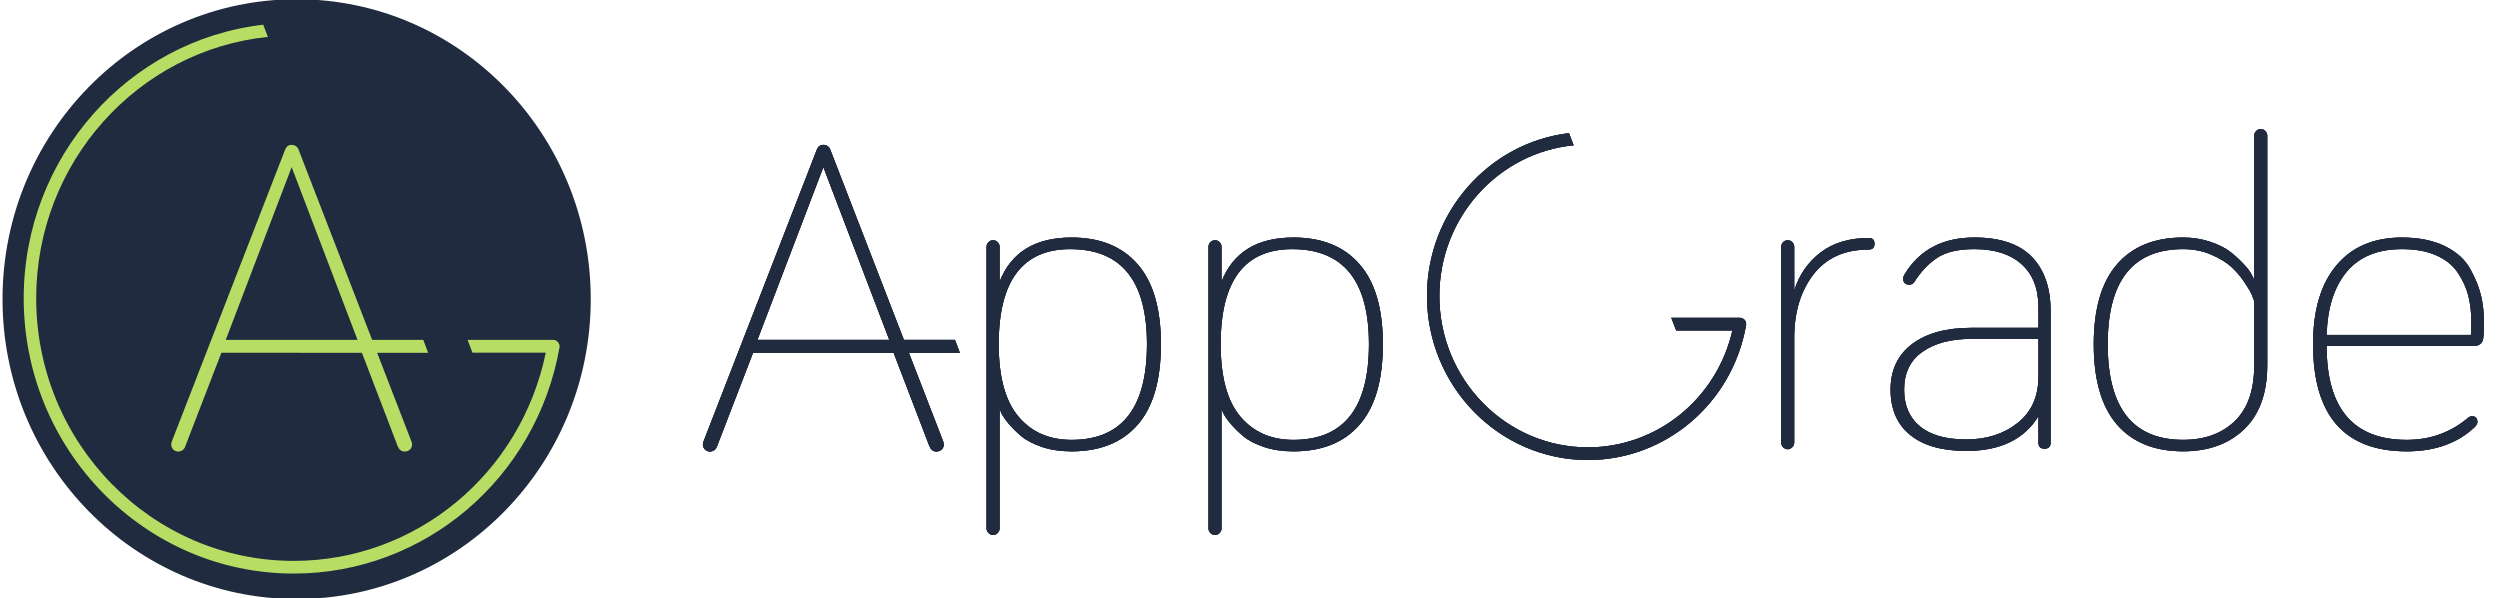
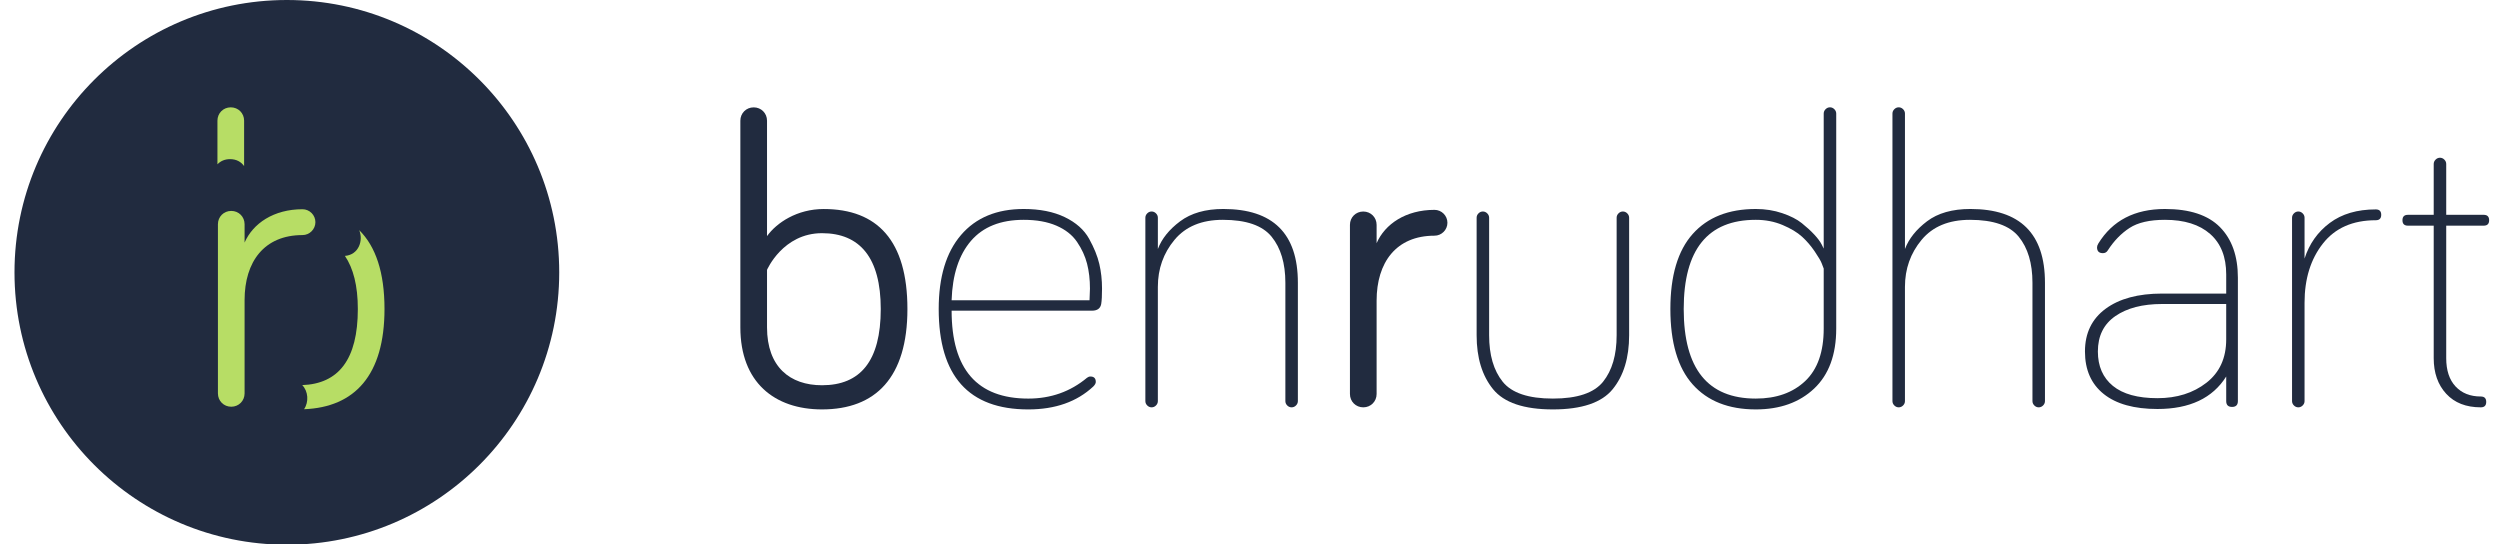
- <svg xmlns="http://www.w3.org/2000/svg" version="1.1" id="Layer_1" x="0px" y="0px" width="300px" height="71.7px" viewBox="350 83.65 300 71.7" enable-background="new 350 83.65 300 71.7" xml:space="preserve">
-   <path fill="#212B3F" d="M350.303,119.55c0-19.878,15.804-35.993,35.297-35.993c19.486,0,35.29,16.115,35.29,35.993  c0,19.873-15.803,35.986-35.29,35.986C366.107,155.536,350.303,139.423,350.303,119.55z" />
-   <path fill="#B7DD65" d="M395.256,125.984h6.122l-0.586-1.55h-6.135l-8.823-22.813c-0.099-0.318-0.421-0.587-0.833-0.587  c-0.42,0-0.684,0.269-0.791,0.587l-13.561,34.926c-0.058,0.113-0.108,0.318-0.108,0.437c0,0.469,0.371,0.85,0.841,0.85  c0.421,0,0.734-0.264,0.833-0.582l4.35-11.273h9.353c0.02,0.002,0.04,0.008,0.058,0.008h7.455l4.289,11.2  c0.158,0.384,0.421,0.648,0.841,0.648c0.526,0,0.89-0.38,0.89-0.85c0-0.118-0.05-0.323-0.108-0.437L395.256,125.984z M385,103.703  l7.902,20.728h-15.811L385,103.703z" />
-   <path fill="#212B3F" d="M459.065,125.984h6.115l-0.587-1.55h-6.126l-8.828-22.813c-0.102-0.318-0.415-0.587-0.834-0.587  c-0.422,0-0.685,0.269-0.791,0.587l-13.561,34.926c-0.05,0.113-0.108,0.318-0.108,0.437c0,0.469,0.37,0.85,0.841,0.85  c0.421,0,0.733-0.264,0.84-0.582l4.343-11.273h9.354c0.02,0.002,0.039,0.008,0.058,0.008h7.454l4.291,11.2  c0.163,0.384,0.419,0.648,0.84,0.648c0.526,0,0.89-0.38,0.89-0.85c0-0.118-0.049-0.323-0.101-0.437L459.065,125.984z   M448.804,103.703l7.908,20.728h-15.818L448.804,103.703z" />
-   <path fill="#212B3F" d="M459.065,125.984h6.115l-0.587-1.55h-6.126l-8.828-22.813c-0.102-0.318-0.415-0.587-0.834-0.587  c-0.422,0-0.685,0.269-0.791,0.587l-13.561,34.926c-0.05,0.113-0.108,0.318-0.108,0.437c0,0.469,0.37,0.85,0.841,0.85  c0.421,0,0.733-0.264,0.84-0.582l4.343-11.273h9.354c0.02,0.002,0.039,0.008,0.058,0.008h7.454l4.291,11.2  c0.163,0.384,0.419,0.648,0.84,0.648c0.526,0,0.89-0.38,0.89-0.85c0-0.118-0.049-0.323-0.101-0.437L459.065,125.984z   M448.804,103.703l7.908,20.728h-15.818L448.804,103.703z" />
-   <path fill="#212B3F" d="M459.065,125.984h6.115l-0.587-1.55h-6.126l-8.828-22.813c-0.102-0.318-0.415-0.587-0.834-0.587  c-0.422,0-0.685,0.269-0.791,0.587l-13.561,34.926c-0.05,0.113-0.108,0.318-0.108,0.437c0,0.469,0.37,0.85,0.841,0.85  c0.421,0,0.733-0.264,0.84-0.582l4.343-11.273h9.354c0.02,0.002,0.039,0.008,0.058,0.008h7.454l4.291,11.2  c0.163,0.384,0.419,0.648,0.84,0.648c0.526,0,0.89-0.38,0.89-0.85c0-0.118-0.049-0.323-0.101-0.437L459.065,125.984z   M448.804,103.703l7.908,20.728h-15.818L448.804,103.703z" />
-   <path fill="#B7DD65" d="M416.97,124.726c-0.137-0.179-0.35-0.295-0.566-0.295h-10.297l0.586,1.541h8.8  c-2.992,14.529-15.572,24.984-30.246,24.984c-17.042,0-30.904-14.137-30.904-31.514c0-16.313,12.215-29.772,27.807-31.365  l-0.566-1.46c-16.146,1.859-28.739,15.873-28.739,32.827c0,18.222,14.538,33.033,32.403,33.033c15.695,0,29.11-11.411,31.892-27.13  C417.174,125.12,417.112,124.892,416.97,124.726z" />
-   <path fill="#212B3F" d="M559.372,122.062c-0.149-0.179-0.36-0.274-0.573-0.274h-8.243l0.586,1.521h6.745  c-1.872,8.175-9.024,14.023-17.346,14.023c-9.829,0-17.814-8.144-17.814-18.167c0-9.431,7.084-17.203,16.113-18.079l-0.565-1.459  c-9.586,1.142-17.039,9.47-17.039,19.539c0,10.848,8.653,19.687,19.306,19.687c9.338,0,17.34-6.803,18.985-16.168  C559.563,122.458,559.509,122.228,559.372,122.062z" />
-   <path fill="#212B3F" d="M559.372,122.062c-0.149-0.179-0.36-0.274-0.573-0.274h-8.243l0.586,1.521h6.745  c-1.872,8.175-9.024,14.023-17.346,14.023c-9.829,0-17.814-8.144-17.814-18.167c0-9.431,7.084-17.203,16.113-18.079l-0.565-1.459  c-9.586,1.142-17.039,9.47-17.039,19.539c0,10.848,8.653,19.687,19.306,19.687c9.338,0,17.34-6.803,18.985-16.168  C559.563,122.458,559.509,122.228,559.372,122.062z" />
-   <path fill="#212B3F" d="M559.372,122.062c-0.149-0.179-0.36-0.274-0.573-0.274h-8.243l0.586,1.521h6.745  c-1.872,8.175-9.024,14.023-17.346,14.023c-9.829,0-17.814-8.144-17.814-18.167c0-9.431,7.084-17.203,16.113-18.079l-0.565-1.459  c-9.586,1.142-17.039,9.47-17.039,19.539c0,10.848,8.653,19.687,19.306,19.687c9.338,0,17.34-6.803,18.985-16.168  C559.563,122.458,559.509,122.228,559.372,122.062z" />
-   <path fill="#212B3F" d="M468.622,112.715c0.156-0.162,0.336-0.238,0.55-0.238c0.207,0,0.388,0.076,0.545,0.238  c0.157,0.157,0.238,0.343,0.238,0.561v4.163c1.391-3.524,4.271-5.286,8.633-5.286c3.416,0,6.059,1.064,7.927,3.206  c1.866,2.132,2.797,5.33,2.797,9.595c0,4.313-0.931,7.535-2.797,9.668c-1.869,2.133-4.511,3.191-7.927,3.191  c-1.292,0-2.469-0.168-3.531-0.521c-1.07-0.368-1.893-0.787-2.485-1.292c-0.592-0.488-1.102-0.992-1.522-1.495  c-0.412-0.486-0.708-0.922-0.888-1.273l-0.207-0.539v14.351c0,0.221-0.081,0.412-0.238,0.562c-0.157,0.17-0.337,0.245-0.545,0.245  c-0.213,0-0.395-0.075-0.55-0.245c-0.157-0.149-0.239-0.341-0.239-0.562v-33.766C468.383,113.059,468.464,112.872,468.622,112.715z   M469.847,124.951c0,3.929,0.789,6.808,2.354,8.673c1.572,1.878,3.696,2.81,6.387,2.81c6.033,0,9.046-3.826,9.046-11.481  c0-7.605-3.063-11.408-9.204-11.408C472.711,113.544,469.847,117.346,469.847,124.951z" />
-   <path fill="#212B3F" d="M468.622,112.715c0.156-0.162,0.336-0.238,0.55-0.238c0.207,0,0.388,0.076,0.545,0.238  c0.157,0.157,0.238,0.343,0.238,0.561v4.163c1.391-3.524,4.271-5.286,8.633-5.286c3.416,0,6.059,1.064,7.927,3.206  c1.866,2.132,2.797,5.33,2.797,9.595c0,4.313-0.931,7.535-2.797,9.668c-1.869,2.133-4.511,3.191-7.927,3.191  c-1.292,0-2.469-0.168-3.531-0.521c-1.07-0.368-1.893-0.787-2.485-1.292c-0.592-0.488-1.102-0.992-1.522-1.495  c-0.412-0.486-0.708-0.922-0.888-1.273l-0.207-0.539v14.351c0,0.221-0.081,0.412-0.238,0.562c-0.157,0.17-0.337,0.245-0.545,0.245  c-0.213,0-0.395-0.075-0.55-0.245c-0.157-0.149-0.239-0.341-0.239-0.562v-33.766C468.383,113.059,468.464,112.872,468.622,112.715z   M469.847,124.951c0,3.929,0.789,6.808,2.354,8.673c1.572,1.878,3.696,2.81,6.387,2.81c6.033,0,9.046-3.826,9.046-11.481  c0-7.605-3.063-11.408-9.204-11.408C472.711,113.544,469.847,117.346,469.847,124.951z" />
-   <path fill="#212B3F" d="M468.622,112.715c0.156-0.162,0.336-0.238,0.55-0.238c0.207,0,0.388,0.076,0.545,0.238  c0.157,0.157,0.238,0.343,0.238,0.561v4.163c1.391-3.524,4.271-5.286,8.633-5.286c3.416,0,6.059,1.064,7.927,3.206  c1.866,2.132,2.797,5.33,2.797,9.595c0,4.313-0.931,7.535-2.797,9.668c-1.869,2.133-4.511,3.191-7.927,3.191  c-1.292,0-2.469-0.168-3.531-0.521c-1.07-0.368-1.893-0.787-2.485-1.292c-0.592-0.488-1.102-0.992-1.522-1.495  c-0.412-0.486-0.708-0.922-0.888-1.273l-0.207-0.539v14.351c0,0.221-0.081,0.412-0.238,0.562c-0.157,0.17-0.337,0.245-0.545,0.245  c-0.213,0-0.395-0.075-0.55-0.245c-0.157-0.149-0.239-0.341-0.239-0.562v-33.766C468.383,113.059,468.464,112.872,468.622,112.715z   M469.847,124.951c0,3.929,0.789,6.808,2.354,8.673c1.572,1.878,3.696,2.81,6.387,2.81c6.033,0,9.046-3.826,9.046-11.481  c0-7.605-3.063-11.408-9.204-11.408C472.711,113.544,469.847,117.346,469.847,124.951z" />
-   <path fill="#212B3F" d="M495.248,112.715c0.156-0.162,0.345-0.238,0.551-0.238c0.214,0,0.396,0.076,0.551,0.238  c0.157,0.157,0.232,0.343,0.232,0.561v4.163c1.397-3.524,4.271-5.286,8.633-5.286c3.424,0,6.065,1.064,7.927,3.206  c1.873,2.132,2.804,5.33,2.804,9.595c0,4.313-0.931,7.535-2.804,9.668c-1.861,2.133-4.503,3.191-7.927,3.191  c-1.283,0-2.462-0.168-3.529-0.521c-1.071-0.368-1.888-0.787-2.479-1.292c-0.601-0.488-1.103-0.992-1.522-1.495  c-0.42-0.486-0.716-0.922-0.89-1.273l-0.212-0.539v14.351c0,0.221-0.076,0.412-0.232,0.562c-0.156,0.17-0.337,0.245-0.551,0.245  c-0.206,0-0.394-0.075-0.551-0.245c-0.156-0.149-0.231-0.341-0.231-0.562v-33.766C495.018,113.059,495.092,112.872,495.248,112.715z   M496.482,124.951c0,3.929,0.782,6.808,2.347,8.673c1.58,1.878,3.702,2.81,6.386,2.81c6.042,0,9.056-3.826,9.056-11.481  c0-7.605-3.064-11.408-9.205-11.408C499.337,113.544,496.482,117.346,496.482,124.951z" />
-   <path fill="#212B3F" d="M495.248,112.715c0.156-0.162,0.345-0.238,0.551-0.238c0.214,0,0.396,0.076,0.551,0.238  c0.157,0.157,0.232,0.343,0.232,0.561v4.163c1.397-3.524,4.271-5.286,8.633-5.286c3.424,0,6.065,1.064,7.927,3.206  c1.873,2.132,2.804,5.33,2.804,9.595c0,4.313-0.931,7.535-2.804,9.668c-1.861,2.133-4.503,3.191-7.927,3.191  c-1.283,0-2.462-0.168-3.529-0.521c-1.071-0.368-1.888-0.787-2.479-1.292c-0.601-0.488-1.103-0.992-1.522-1.495  c-0.42-0.486-0.716-0.922-0.89-1.273l-0.212-0.539v14.351c0,0.221-0.076,0.412-0.232,0.562c-0.156,0.17-0.337,0.245-0.551,0.245  c-0.206,0-0.394-0.075-0.551-0.245c-0.156-0.149-0.231-0.341-0.231-0.562v-33.766C495.018,113.059,495.092,112.872,495.248,112.715z   M496.482,124.951c0,3.929,0.782,6.808,2.347,8.673c1.58,1.878,3.702,2.81,6.386,2.81c6.042,0,9.056-3.826,9.056-11.481  c0-7.605-3.064-11.408-9.205-11.408C499.337,113.544,496.482,117.346,496.482,124.951z" />
-   <path fill="#212B3F" d="M495.248,112.715c0.156-0.162,0.345-0.238,0.551-0.238c0.214,0,0.396,0.076,0.551,0.238  c0.157,0.157,0.232,0.343,0.232,0.561v4.163c1.397-3.524,4.271-5.286,8.633-5.286c3.424,0,6.065,1.064,7.927,3.206  c1.873,2.132,2.804,5.33,2.804,9.595c0,4.313-0.931,7.535-2.804,9.668c-1.861,2.133-4.503,3.191-7.927,3.191  c-1.283,0-2.462-0.168-3.529-0.521c-1.071-0.368-1.888-0.787-2.479-1.292c-0.601-0.488-1.103-0.992-1.522-1.495  c-0.42-0.486-0.716-0.922-0.89-1.273l-0.212-0.539v14.351c0,0.221-0.076,0.412-0.232,0.562c-0.156,0.17-0.337,0.245-0.551,0.245  c-0.206,0-0.394-0.075-0.551-0.245c-0.156-0.149-0.231-0.341-0.231-0.562v-33.766C495.018,113.059,495.092,112.872,495.248,112.715z   M496.482,124.951c0,3.929,0.782,6.808,2.347,8.673c1.58,1.878,3.702,2.81,6.386,2.81c6.042,0,9.056-3.826,9.056-11.481  c0-7.605-3.064-11.408-9.205-11.408C499.337,113.544,496.482,117.346,496.482,124.951z" />
-   <path fill="#212B3F" d="M563.97,112.715c0.163-0.162,0.353-0.238,0.552-0.238c0.213,0,0.401,0.076,0.551,0.238  c0.164,0.157,0.237,0.343,0.237,0.561v5.229c0.594-1.887,1.653-3.408,3.169-4.565c1.515-1.15,3.432-1.73,5.771-1.73  c0.46,0,0.688,0.228,0.688,0.688c0,0.463-0.229,0.697-0.688,0.697c-2.882,0-5.105,0.998-6.636,2.987  c-1.532,1.99-2.305,4.525-2.305,7.58v12.59c0,0.218-0.073,0.396-0.237,0.562c-0.149,0.151-0.338,0.244-0.551,0.244  c-0.199,0-0.389-0.093-0.552-0.244c-0.148-0.167-0.225-0.345-0.225-0.562v-23.475C563.745,113.059,563.821,112.872,563.97,112.715z" />
-   <path fill="#212B3F" d="M563.97,112.715c0.163-0.162,0.353-0.238,0.552-0.238c0.213,0,0.401,0.076,0.551,0.238  c0.164,0.157,0.237,0.343,0.237,0.561v5.229c0.594-1.887,1.653-3.408,3.169-4.565c1.515-1.15,3.432-1.73,5.771-1.73  c0.46,0,0.688,0.228,0.688,0.688c0,0.463-0.229,0.697-0.688,0.697c-2.882,0-5.105,0.998-6.636,2.987  c-1.532,1.99-2.305,4.525-2.305,7.58v12.59c0,0.218-0.073,0.396-0.237,0.562c-0.149,0.151-0.338,0.244-0.551,0.244  c-0.199,0-0.389-0.093-0.552-0.244c-0.148-0.167-0.225-0.345-0.225-0.562v-23.475C563.745,113.059,563.821,112.872,563.97,112.715z" />
-   <path fill="#212B3F" d="M563.97,112.715c0.163-0.162,0.353-0.238,0.552-0.238c0.213,0,0.401,0.076,0.551,0.238  c0.164,0.157,0.237,0.343,0.237,0.561v5.229c0.594-1.887,1.653-3.408,3.169-4.565c1.515-1.15,3.432-1.73,5.771-1.73  c0.46,0,0.688,0.228,0.688,0.688c0,0.463-0.229,0.697-0.688,0.697c-2.882,0-5.105,0.998-6.636,2.987  c-1.532,1.99-2.305,4.525-2.305,7.58v12.59c0,0.218-0.073,0.396-0.237,0.562c-0.149,0.151-0.338,0.244-0.551,0.244  c-0.199,0-0.389-0.093-0.552-0.244c-0.148-0.167-0.225-0.345-0.225-0.562v-23.475C563.745,113.059,563.821,112.872,563.97,112.715z" />
-   <path fill="#212B3F" d="M586.923,113.544c-1.925,0-3.407,0.344-4.46,1.041c-1.036,0.69-1.943,1.646-2.717,2.853  c-0.132,0.244-0.346,0.37-0.624,0.37c-0.493,0-0.74-0.244-0.74-0.746c0-0.14,0.064-0.302,0.164-0.48  c1.777-2.953,4.573-4.43,8.377-4.43c3.097,0,5.4,0.778,6.899,2.324c1.497,1.545,2.253,3.709,2.253,6.481v15.796  c0,0.501-0.245,0.738-0.737,0.738c-0.481,0-0.726-0.237-0.726-0.738v-3.155c-1.714,2.785-4.593,4.163-8.643,4.163  c-2.93,0-5.169-0.638-6.748-1.913c-1.565-1.277-2.354-3.092-2.354-5.44c0-2.352,0.865-4.172,2.592-5.481  c1.729-1.291,4.089-1.938,7.086-1.938h8.066v-2.453c0-2.248-0.67-3.97-2.018-5.178C591.247,114.149,589.36,113.544,586.923,113.544z   M585.969,136.383c2.452,0,4.501-0.669,6.15-1.98c1.66-1.309,2.492-3.173,2.492-5.549v-4.54h-8.066c-2.437,0-4.395,0.521-5.859,1.56  c-1.465,1.027-2.189,2.538-2.189,4.534c0,1.881,0.626,3.347,1.877,4.391C581.64,135.854,583.5,136.383,585.969,136.383z" />
-   <path fill="#212B3F" d="M586.923,113.544c-1.925,0-3.407,0.344-4.46,1.041c-1.036,0.69-1.943,1.646-2.717,2.853  c-0.132,0.244-0.346,0.37-0.624,0.37c-0.493,0-0.74-0.244-0.74-0.746c0-0.14,0.064-0.302,0.164-0.48  c1.777-2.953,4.573-4.43,8.377-4.43c3.097,0,5.4,0.778,6.899,2.324c1.497,1.545,2.253,3.709,2.253,6.481v15.796  c0,0.501-0.245,0.738-0.737,0.738c-0.481,0-0.726-0.237-0.726-0.738v-3.155c-1.714,2.785-4.593,4.163-8.643,4.163  c-2.93,0-5.169-0.638-6.748-1.913c-1.565-1.277-2.354-3.092-2.354-5.44c0-2.352,0.865-4.172,2.592-5.481  c1.729-1.291,4.089-1.938,7.086-1.938h8.066v-2.453c0-2.248-0.67-3.97-2.018-5.178C591.247,114.149,589.36,113.544,586.923,113.544z   M585.969,136.383c2.452,0,4.501-0.669,6.15-1.98c1.66-1.309,2.492-3.173,2.492-5.549v-4.54h-8.066c-2.437,0-4.395,0.521-5.859,1.56  c-1.465,1.027-2.189,2.538-2.189,4.534c0,1.881,0.626,3.347,1.877,4.391C581.64,135.854,583.5,136.383,585.969,136.383z" />
-   <path fill="#212B3F" d="M586.923,113.544c-1.925,0-3.407,0.344-4.46,1.041c-1.036,0.69-1.943,1.646-2.717,2.853  c-0.132,0.244-0.346,0.37-0.624,0.37c-0.493,0-0.74-0.244-0.74-0.746c0-0.14,0.064-0.302,0.164-0.48  c1.777-2.953,4.573-4.43,8.377-4.43c3.097,0,5.4,0.778,6.899,2.324c1.497,1.545,2.253,3.709,2.253,6.481v15.796  c0,0.501-0.245,0.738-0.737,0.738c-0.481,0-0.726-0.237-0.726-0.738v-3.155c-1.714,2.785-4.593,4.163-8.643,4.163  c-2.93,0-5.169-0.638-6.748-1.913c-1.565-1.277-2.354-3.092-2.354-5.44c0-2.352,0.865-4.172,2.592-5.481  c1.729-1.291,4.089-1.938,7.086-1.938h8.066v-2.453c0-2.248-0.67-3.97-2.018-5.178C591.247,114.149,589.36,113.544,586.923,113.544z   M585.969,136.383c2.452,0,4.501-0.669,6.15-1.98c1.66-1.309,2.492-3.173,2.492-5.549v-4.54h-8.066c-2.437,0-4.395,0.521-5.859,1.56  c-1.465,1.027-2.189,2.538-2.189,4.534c0,1.881,0.626,3.347,1.877,4.391C581.64,135.854,583.5,136.383,585.969,136.383z" />
-   <path fill="#212B3F" d="M611.98,112.152c1.186,0,2.296,0.184,3.316,0.537c1.036,0.354,1.859,0.781,2.468,1.28  s1.136,0.986,1.565,1.465c0.441,0.478,0.747,0.898,0.914,1.256l0.262,0.53V99.939c0-0.219,0.076-0.403,0.238-0.564  c0.149-0.158,0.337-0.242,0.551-0.242c0.201,0,0.389,0.083,0.552,0.242c0.15,0.161,0.226,0.345,0.226,0.564v27.528  c0,3.344-0.923,5.91-2.768,7.689c-1.844,1.764-4.294,2.652-7.324,2.652c-3.425,0-6.066-1.059-7.927-3.19  c-1.859-2.135-2.806-5.355-2.806-9.668c0-4.265,0.946-7.463,2.806-9.596C605.914,113.217,608.555,112.152,611.98,112.152z   M620.506,119.78c-0.066-0.176-0.148-0.401-0.262-0.689c-0.1-0.285-0.388-0.788-0.865-1.494c-0.46-0.711-0.995-1.342-1.59-1.895  c-0.593-0.554-1.407-1.049-2.44-1.496c-1.023-0.443-2.15-0.663-3.368-0.663c-6.043,0-9.054,3.802-9.054,11.407  c0,7.655,3.011,11.481,9.054,11.481c2.581,0,4.647-0.755,6.197-2.249c1.548-1.493,2.328-3.728,2.328-6.717V119.78z" />
-   <path fill="#212B3F" d="M611.98,112.152c1.186,0,2.296,0.184,3.316,0.537c1.036,0.354,1.859,0.781,2.468,1.28  s1.136,0.986,1.565,1.465c0.441,0.478,0.747,0.898,0.914,1.256l0.262,0.53V99.939c0-0.219,0.076-0.403,0.238-0.564  c0.149-0.158,0.337-0.242,0.551-0.242c0.201,0,0.389,0.083,0.552,0.242c0.15,0.161,0.226,0.345,0.226,0.564v27.528  c0,3.344-0.923,5.91-2.768,7.689c-1.844,1.764-4.294,2.652-7.324,2.652c-3.425,0-6.066-1.059-7.927-3.19  c-1.859-2.135-2.806-5.355-2.806-9.668c0-4.265,0.946-7.463,2.806-9.596C605.914,113.217,608.555,112.152,611.98,112.152z   M620.506,119.78c-0.066-0.176-0.148-0.401-0.262-0.689c-0.1-0.285-0.388-0.788-0.865-1.494c-0.46-0.711-0.995-1.342-1.59-1.895  c-0.593-0.554-1.407-1.049-2.44-1.496c-1.023-0.443-2.15-0.663-3.368-0.663c-6.043,0-9.054,3.802-9.054,11.407  c0,7.655,3.011,11.481,9.054,11.481c2.581,0,4.647-0.755,6.197-2.249c1.548-1.493,2.328-3.728,2.328-6.717V119.78z" />
-   <path fill="#212B3F" d="M611.98,112.152c1.186,0,2.296,0.184,3.316,0.537c1.036,0.354,1.859,0.781,2.468,1.28  s1.136,0.986,1.565,1.465c0.441,0.478,0.747,0.898,0.914,1.256l0.262,0.53V99.939c0-0.219,0.076-0.403,0.238-0.564  c0.149-0.158,0.337-0.242,0.551-0.242c0.201,0,0.389,0.083,0.552,0.242c0.15,0.161,0.226,0.345,0.226,0.564v27.528  c0,3.344-0.923,5.91-2.768,7.689c-1.844,1.764-4.294,2.652-7.324,2.652c-3.425,0-6.066-1.059-7.927-3.19  c-1.859-2.135-2.806-5.355-2.806-9.668c0-4.265,0.946-7.463,2.806-9.596C605.914,113.217,608.555,112.152,611.98,112.152z   M620.506,119.78c-0.066-0.176-0.148-0.401-0.262-0.689c-0.1-0.285-0.388-0.788-0.865-1.494c-0.46-0.711-0.995-1.342-1.59-1.895  c-0.593-0.554-1.407-1.049-2.44-1.496c-1.023-0.443-2.15-0.663-3.368-0.663c-6.043,0-9.054,3.802-9.054,11.407  c0,7.655,3.011,11.481,9.054,11.481c2.581,0,4.647-0.755,6.197-2.249c1.548-1.493,2.328-3.728,2.328-6.717V119.78z" />
-   <path fill="#212B3F" d="M627.568,124.951c0-4.08,0.931-7.237,2.805-9.459c1.86-2.225,4.486-3.34,7.863-3.34  c2.021,0,3.744,0.352,5.16,1.041c1.414,0.696,2.427,1.62,3.055,2.778c0.638,1.157,1.06,2.232,1.288,3.223  c0.229,0.998,0.338,2.047,0.338,3.154c0,0.89-0.033,1.546-0.097,1.964c-0.114,0.573-0.494,0.857-1.154,0.857h-17.629  c0,7.505,3.208,11.265,9.614,11.265c2.831,0,5.283-0.89,7.389-2.67c0.133-0.101,0.279-0.166,0.412-0.166  c0.46,0,0.677,0.233,0.677,0.704c0,0.169-0.1,0.369-0.314,0.586c-2.057,1.947-4.774,2.923-8.163,2.923  C631.319,137.811,627.568,133.528,627.568,124.951z M646.564,122.349c0-1.176-0.129-2.25-0.363-3.205  c-0.246-0.958-0.673-1.887-1.265-2.772c-0.595-0.89-1.458-1.585-2.594-2.082c-1.122-0.502-2.496-0.746-4.106-0.746  c-2.885,0-5.097,0.898-6.61,2.694c-1.515,1.797-2.33,4.331-2.429,7.605h17.316C646.547,123.122,646.564,122.636,646.564,122.349z" />
-   <path fill="#212B3F" d="M627.568,124.951c0-4.08,0.931-7.237,2.805-9.459c1.86-2.225,4.486-3.34,7.863-3.34  c2.021,0,3.744,0.352,5.16,1.041c1.414,0.696,2.427,1.62,3.055,2.778c0.638,1.157,1.06,2.232,1.288,3.223  c0.229,0.998,0.338,2.047,0.338,3.154c0,0.89-0.033,1.546-0.097,1.964c-0.114,0.573-0.494,0.857-1.154,0.857h-17.629  c0,7.505,3.208,11.265,9.614,11.265c2.831,0,5.283-0.89,7.389-2.67c0.133-0.101,0.279-0.166,0.412-0.166  c0.46,0,0.677,0.233,0.677,0.704c0,0.169-0.1,0.369-0.314,0.586c-2.057,1.947-4.774,2.923-8.163,2.923  C631.319,137.811,627.568,133.528,627.568,124.951z M646.564,122.349c0-1.176-0.129-2.25-0.363-3.205  c-0.246-0.958-0.673-1.887-1.265-2.772c-0.595-0.89-1.458-1.585-2.594-2.082c-1.122-0.502-2.496-0.746-4.106-0.746  c-2.885,0-5.097,0.898-6.61,2.694c-1.515,1.797-2.33,4.331-2.429,7.605h17.316C646.547,123.122,646.564,122.636,646.564,122.349z" />
-   <path fill="#212B3F" d="M627.568,124.951c0-4.08,0.931-7.237,2.805-9.459c1.86-2.225,4.486-3.34,7.863-3.34  c2.021,0,3.744,0.352,5.16,1.041c1.414,0.696,2.427,1.62,3.055,2.778c0.638,1.157,1.06,2.232,1.288,3.223  c0.229,0.998,0.338,2.047,0.338,3.154c0,0.89-0.033,1.546-0.097,1.964c-0.114,0.573-0.494,0.857-1.154,0.857h-17.629  c0,7.505,3.208,11.265,9.614,11.265c2.831,0,5.283-0.89,7.389-2.67c0.133-0.101,0.279-0.166,0.412-0.166  c0.46,0,0.677,0.233,0.677,0.704c0,0.169-0.1,0.369-0.314,0.586c-2.057,1.947-4.774,2.923-8.163,2.923  C631.319,137.811,627.568,133.528,627.568,124.951z M646.564,122.349c0-1.176-0.129-2.25-0.363-3.205  c-0.246-0.958-0.673-1.887-1.265-2.772c-0.595-0.89-1.458-1.585-2.594-2.082c-1.122-0.502-2.496-0.746-4.106-0.746  c-2.885,0-5.097,0.898-6.61,2.694c-1.515,1.797-2.33,4.331-2.429,7.605h17.316C646.547,123.122,646.564,122.636,646.564,122.349z" />
+ <svg xmlns="http://www.w3.org/2000/svg" version="1.1" x="0px" y="0px" width="345px" height="75px" viewBox="-2 0 345 75" overflow="visible" enable-background="new -2 0 345 75" xml:space="preserve">
+   <defs>
+ </defs>
+   <path fill="#212B3F" d="M123.224,42.644c0,9.429-4.369,13.855-11.786,13.855  c-6.554,0-11.269-3.736-11.269-11.326V16.656c0-1.035,0.805-1.84,1.84-1.84  c1.035,0,1.84,0.805,1.84,1.84v15.926c1.322-1.84,4.14-3.737,7.819-3.737  C119.084,28.845,123.224,33.214,123.224,42.644z M103.849,45.173c0,5.462,3.162,7.991,7.589,7.991  c5.29,0,8.106-3.334,8.106-10.521c0-7.072-2.875-10.464-8.106-10.464  c-5.405,0-7.589,5.06-7.589,5.06V45.173z" />
+   <path fill="#212B3F" d="M127.541,42.642c0-4.408,1.025-7.811,3.076-10.207  c2.05-2.396,4.936-3.594,8.654-3.594c2.223,0,4.111,0.375,5.664,1.122  c1.552,0.748,2.674,1.745,3.364,2.99c0.689,1.246,1.158,2.406,1.408,3.479  c0.249,1.073,0.373,2.205,0.373,3.392c0,0.96-0.037,1.668-0.114,2.128  c-0.114,0.613-0.537,0.921-1.265,0.921h-19.378c0,8.088,3.526,12.132,10.581,12.132  c3.105,0,5.808-0.957,8.107-2.875c0.153-0.115,0.307-0.172,0.46-0.172  c0.498,0,0.748,0.249,0.748,0.747c0,0.191-0.115,0.402-0.346,0.633  c-2.262,2.108-5.252,3.162-8.97,3.162C131.661,56.5,127.541,51.88,127.541,42.642z M148.414,39.824  c0-1.264-0.135-2.415-0.403-3.45s-0.729-2.031-1.38-2.99c-0.652-0.958-1.601-1.705-2.847-2.243  c-1.246-0.536-2.751-0.805-4.514-0.805c-3.182,0-5.606,0.968-7.274,2.903  c-1.667,1.937-2.559,4.668-2.674,8.195h19.033C148.394,40.667,148.414,40.132,148.414,39.824z" />
+   <path fill="#212B3F" d="M157.527,55.954c-0.173,0.172-0.374,0.259-0.604,0.259  c-0.229,0-0.431-0.087-0.604-0.259c-0.173-0.173-0.259-0.374-0.259-0.604V30.049  c0-0.23,0.086-0.431,0.259-0.604c0.173-0.172,0.374-0.259,0.604-0.259  c0.23,0,0.432,0.086,0.604,0.259c0.172,0.173,0.258,0.374,0.258,0.604v4.312  c0.537-1.417,1.562-2.693,3.076-3.824c1.515-1.13,3.498-1.697,5.951-1.697  c6.862,0,10.295,3.393,10.295,10.178V55.35c0,0.229-0.088,0.431-0.26,0.604  c-0.174,0.172-0.373,0.259-0.604,0.259c-0.231,0-0.432-0.087-0.605-0.259  c-0.171-0.173-0.257-0.374-0.257-0.604V39.019c0-2.683-0.634-4.801-1.899-6.354  c-1.264-1.552-3.506-2.329-6.727-2.329c-2.914,0-5.138,0.92-6.67,2.76  c-1.534,1.84-2.301,4.006-2.301,6.498V55.35C157.785,55.58,157.699,55.781,157.527,55.954z" />
+   <path fill="#212B3F" d="M187.972,33.56c1.15-2.645,4.024-4.6,7.992-4.6  c0.977,0,1.781,0.805,1.781,1.782c0,0.978-0.805,1.783-1.781,1.783c-5.29,0-7.992,3.68-7.992,8.969  v12.879c0,1.034-0.805,1.84-1.84,1.84c-1.034,0-1.84-0.806-1.84-1.84V31.029  c0-1.035,0.806-1.839,1.84-1.839c1.035,0,1.84,0.805,1.84,1.839V33.56z" />
+   <path fill="#212B3F" d="M202.032,29.445c0.173-0.172,0.374-0.259,0.604-0.259s0.431,0.086,0.604,0.259  c0.173,0.173,0.26,0.374,0.26,0.604v16.215c0,2.722,0.622,4.858,1.868,6.412  c1.245,1.553,3.555,2.328,6.93,2.328c3.372,0,5.683-0.775,6.928-2.328  c1.246-1.554,1.87-3.69,1.87-6.412V30.049c0-0.23,0.085-0.431,0.258-0.604  c0.173-0.172,0.374-0.259,0.604-0.259c0.229,0,0.431,0.086,0.604,0.259  c0.173,0.173,0.258,0.374,0.258,0.604v16.215c0,3.105-0.757,5.588-2.271,7.447  c-1.515,1.859-4.266,2.788-8.251,2.788c-3.988,0-6.738-0.929-8.252-2.788  c-1.516-1.859-2.271-4.342-2.271-7.447V30.049C201.773,29.819,201.86,29.618,202.032,29.445z" />
+   <path fill="#212B3F" d="M240.299,28.841c1.303,0,2.52,0.193,3.651,0.576  c1.13,0.383,2.031,0.844,2.702,1.38c0.671,0.538,1.246,1.063,1.726,1.582  c0.479,0.518,0.813,0.968,1.007,1.351l0.287,0.575V15.673c0-0.23,0.087-0.431,0.259-0.604  c0.173-0.172,0.374-0.259,0.604-0.259s0.431,0.086,0.604,0.259c0.173,0.173,0.26,0.374,0.26,0.604  v29.671c0,3.604-1.017,6.364-3.048,8.28c-2.033,1.917-4.715,2.875-8.051,2.875  c-3.757,0-6.661-1.149-8.711-3.45c-2.051-2.3-3.077-5.769-3.077-10.407  c0-4.601,1.026-8.051,3.077-10.351C233.638,29.991,236.542,28.841,240.299,28.841z M249.672,37.064  c-0.077-0.191-0.173-0.44-0.287-0.747c-0.115-0.307-0.432-0.843-0.949-1.61  c-0.518-0.767-1.102-1.447-1.753-2.042c-0.653-0.594-1.544-1.13-2.675-1.61  c-1.131-0.479-2.367-0.719-3.709-0.719c-6.632,0-9.947,4.102-9.947,12.306  c0,8.242,3.315,12.362,9.947,12.362c2.837,0,5.108-0.805,6.814-2.414  c1.705-1.611,2.559-4.026,2.559-7.246V37.064z" />
+   <path fill="#212B3F" d="M260.626,55.954c-0.173,0.172-0.375,0.259-0.604,0.259s-0.431-0.087-0.604-0.259  c-0.173-0.173-0.26-0.374-0.26-0.604V15.673c0-0.23,0.087-0.431,0.26-0.604  c0.173-0.172,0.374-0.259,0.604-0.259s0.432,0.086,0.604,0.259c0.173,0.173,0.258,0.374,0.258,0.604  v18.688c0.536-1.417,1.554-2.693,3.048-3.824c1.495-1.13,3.487-1.697,5.98-1.697  c6.861,0,10.293,3.393,10.293,10.178V55.35c0,0.229-0.087,0.431-0.259,0.604  c-0.173,0.172-0.374,0.259-0.604,0.259c-0.231,0-0.433-0.087-0.604-0.259  c-0.173-0.173-0.259-0.374-0.259-0.604V39.019c0-2.683-0.633-4.801-1.897-6.354  c-1.266-1.552-3.508-2.329-6.728-2.329c-2.914,0-5.138,0.92-6.67,2.76  c-1.534,1.84-2.301,4.006-2.301,6.498V55.35C260.884,55.58,260.799,55.781,260.626,55.954z" />
+   <path fill="#212B3F" d="M296.765,30.336c-2.108,0-3.738,0.374-4.888,1.122  c-1.15,0.747-2.147,1.773-2.99,3.076c-0.153,0.269-0.384,0.402-0.69,0.402  c-0.537,0-0.805-0.268-0.805-0.805c0-0.153,0.058-0.325,0.173-0.517  c1.955-3.182,5.021-4.773,9.2-4.773c3.411,0,5.941,0.834,7.59,2.501  c1.647,1.668,2.473,3.997,2.473,6.986V55.35c0,0.536-0.269,0.805-0.806,0.805  s-0.805-0.269-0.805-0.805v-3.393c-1.878,2.99-5.041,4.484-9.487,4.484  c-3.221,0-5.692-0.689-7.418-2.07c-1.726-1.379-2.587-3.334-2.587-5.865  c0-2.53,0.948-4.493,2.846-5.894c1.897-1.398,4.494-2.099,7.792-2.099h8.854v-2.645  c0-2.416-0.737-4.274-2.213-5.578C301.527,30.989,299.447,30.336,296.765,30.336z M295.729,54.948  c2.683,0,4.936-0.71,6.757-2.128c1.82-1.418,2.73-3.411,2.73-5.979v-4.889h-8.854  c-2.685,0-4.83,0.557-6.44,1.668c-1.61,1.112-2.416,2.74-2.416,4.887  c0,2.032,0.69,3.614,2.071,4.744C290.957,54.382,293.008,54.948,295.729,54.948z" />
+   <path fill="#212B3F" d="M314.562,29.445c0.172-0.172,0.373-0.259,0.604-0.259  c0.229,0,0.432,0.086,0.604,0.259c0.172,0.173,0.258,0.374,0.258,0.604v5.635  c0.651-2.032,1.812-3.67,3.479-4.917c1.668-1.245,3.786-1.869,6.354-1.869  c0.497,0,0.747,0.25,0.747,0.747c0,0.499-0.25,0.748-0.747,0.748c-3.183,0-5.616,1.073-7.303,3.22  c-1.688,2.147-2.53,4.868-2.53,8.165V55.35c0,0.229-0.086,0.431-0.258,0.604  c-0.173,0.172-0.375,0.259-0.604,0.259c-0.23,0-0.432-0.087-0.604-0.259  c-0.173-0.173-0.26-0.374-0.26-0.604V30.049C314.302,29.819,314.389,29.618,314.562,29.445z" />
+   <path fill="#212B3F" d="M333.852,29.646v-7.015c0-0.229,0.087-0.431,0.26-0.604  c0.172-0.172,0.373-0.259,0.604-0.259c0.229,0,0.432,0.086,0.604,0.259  c0.172,0.173,0.258,0.374,0.258,0.604V29.646h5.176c0.497,0,0.747,0.25,0.747,0.748  c0,0.499-0.25,0.747-0.747,0.747h-5.176v18.286c0,1.687,0.431,2.989,1.294,3.91  c0.862,0.92,2.021,1.38,3.479,1.38c0.497,0,0.747,0.25,0.747,0.747c0,0.498-0.25,0.748-0.747,0.748  c-2.033,0-3.624-0.623-4.773-1.869s-1.726-2.885-1.726-4.916V31.141h-3.564  c-0.499,0-0.748-0.249-0.748-0.747c0-0.498,0.249-0.748,0.748-0.748H333.852z" />
+   <path opacity="0" fill="#2AA02D" d="M37.18,51.902c-1.856-1.255-2.993-3.465-2.993-6.73v-7.935  c0,0,2.184-5.059,7.589-5.059c0.363,0,0.712,0.02,1.052,0.053c-0.968-0.888-0.826-2.755,0.439-3.34  c-0.41-0.03-0.828-0.048-1.26-0.048c-3.68,0-6.497,1.896-7.819,3.737v-3.957  c-0.203,0.773-0.816,1.422-1.853,1.422c-0.99,0-1.597-0.591-1.827-1.317v16.443  c0,5.065,2.107,8.405,5.452,10.072C35.044,54.165,35.455,52.083,37.18,51.902z" />
+   <path fill="#212B3F" d="M0,37.59C0,16.83,16.831,0,37.59,0C58.342,0,75.173,16.83,75.173,37.59  c0,20.754-16.83,37.583-37.583,37.583C16.831,75.172,0,58.344,0,37.59z" />
+   <path fill="#B7DD65" d="M29.75,21.961c0.9,0,1.539,0.396,1.937,0.957v-6.265  c0-1.034-0.805-1.84-1.84-1.84c-1.035,0-1.84,0.806-1.84,1.84v6.023  C28.409,22.248,28.986,21.961,29.75,21.961z" />
+   <path fill="#B7DD65" d="M47.57,31.759c0.598,1.422-0.059,3.405-1.972,3.556  c1.157,1.698,1.783,4.111,1.783,7.328c0,6.983-2.668,10.319-7.673,10.502  c0.842,0.86,0.925,2.341,0.251,3.327c6.996-0.271,11.102-4.699,11.102-13.829  C51.062,37.572,49.838,34,47.57,31.759z" />
+   <path fill="#B7DD65" d="M39.745,28.875c-3.968,0-6.842,1.955-7.992,4.6v-2.529  c0-1.035-0.805-1.84-1.84-1.84c-1.034,0-1.84,0.805-1.84,1.84v23.342  c0,1.035,0.806,1.84,1.84,1.84c1.035,0,1.84-0.805,1.84-1.84V41.408  c0-5.288,2.702-8.968,7.992-8.968c0.977,0,1.781-0.806,1.781-1.782  C41.526,29.68,40.722,28.875,39.745,28.875z" />
</svg>
